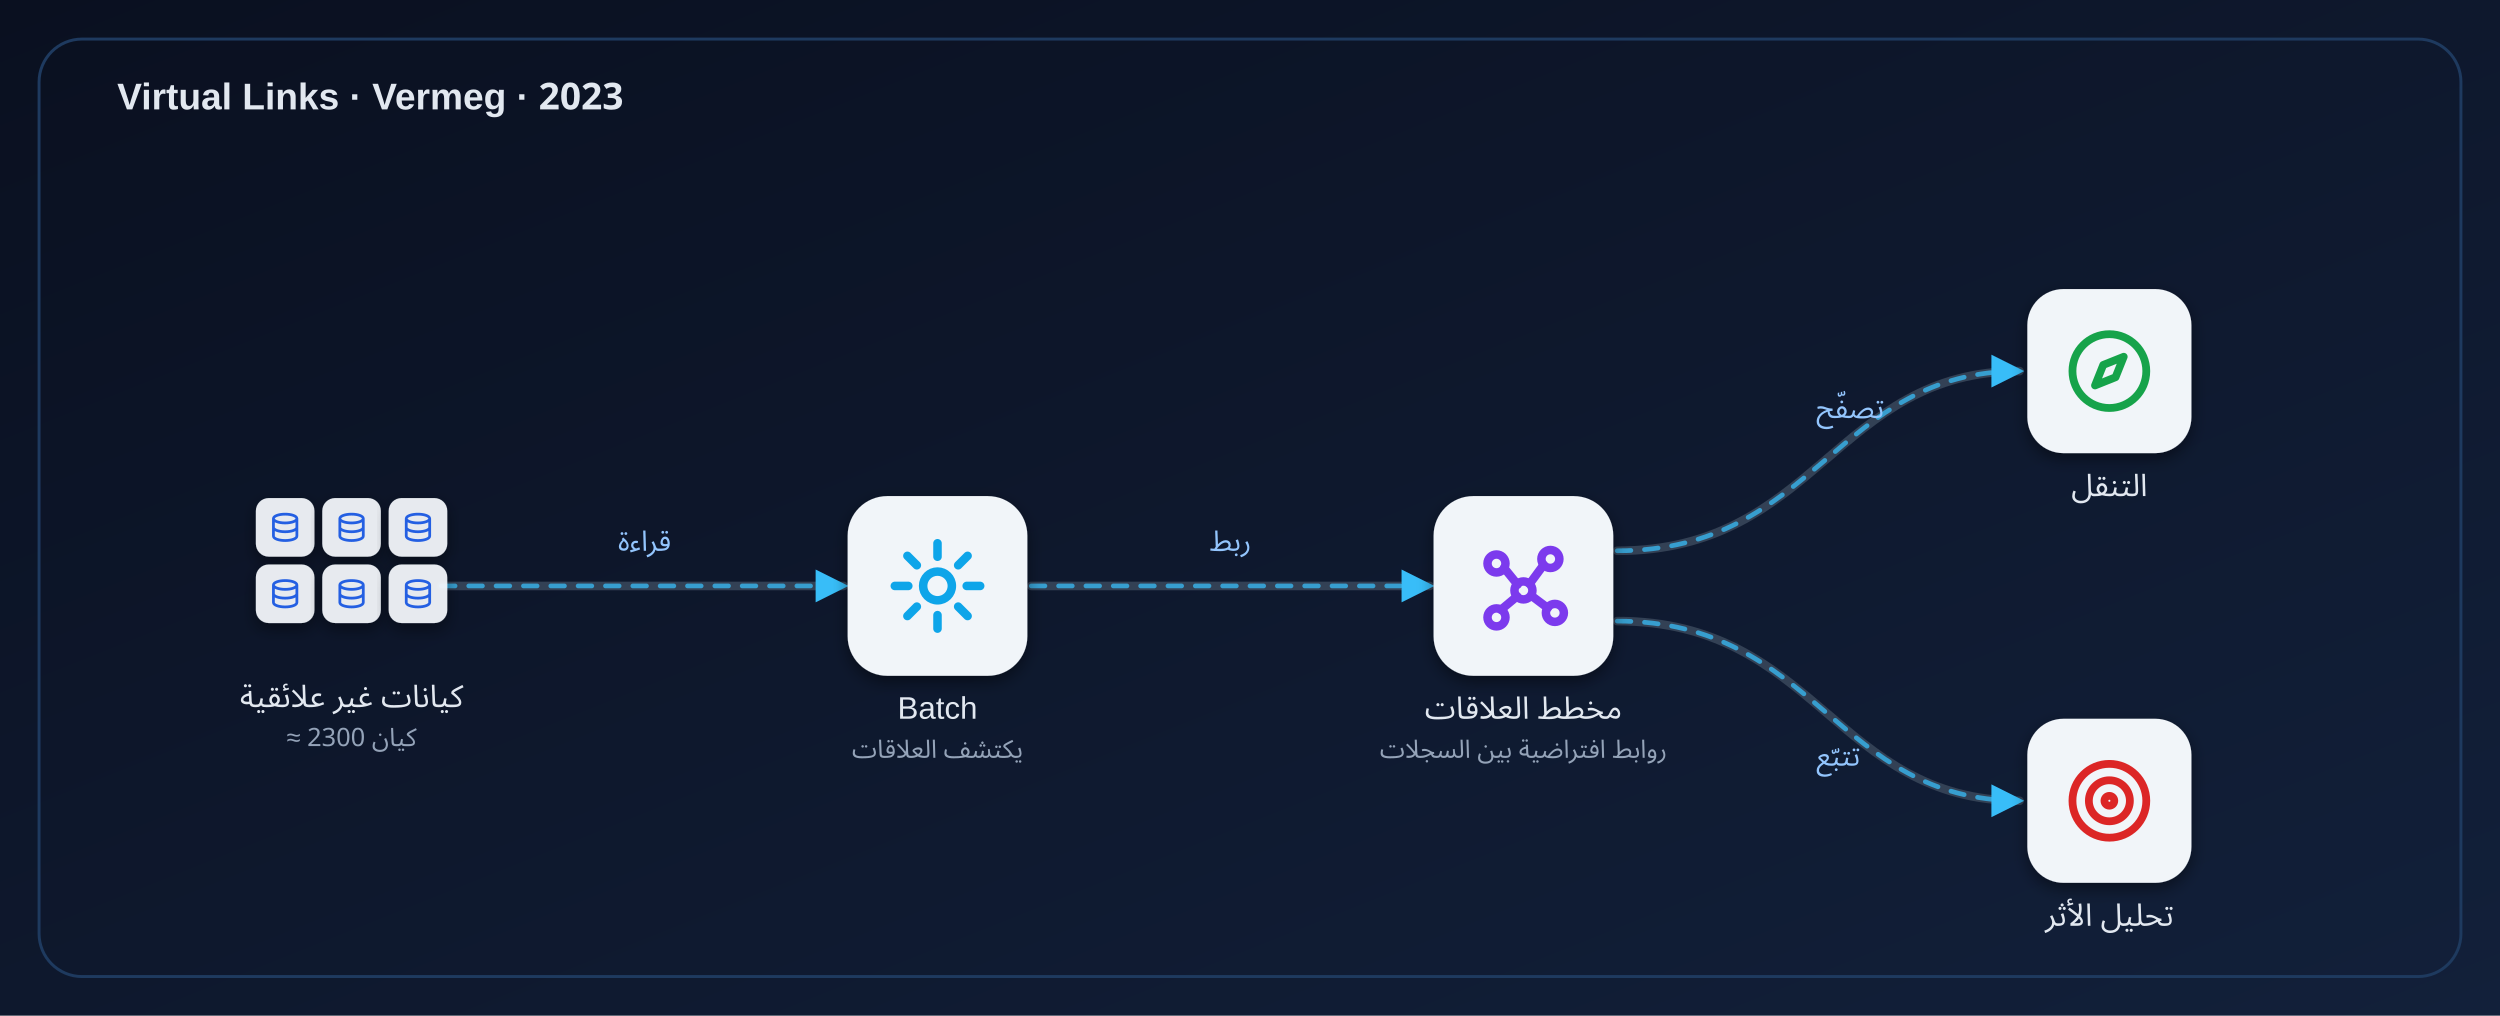
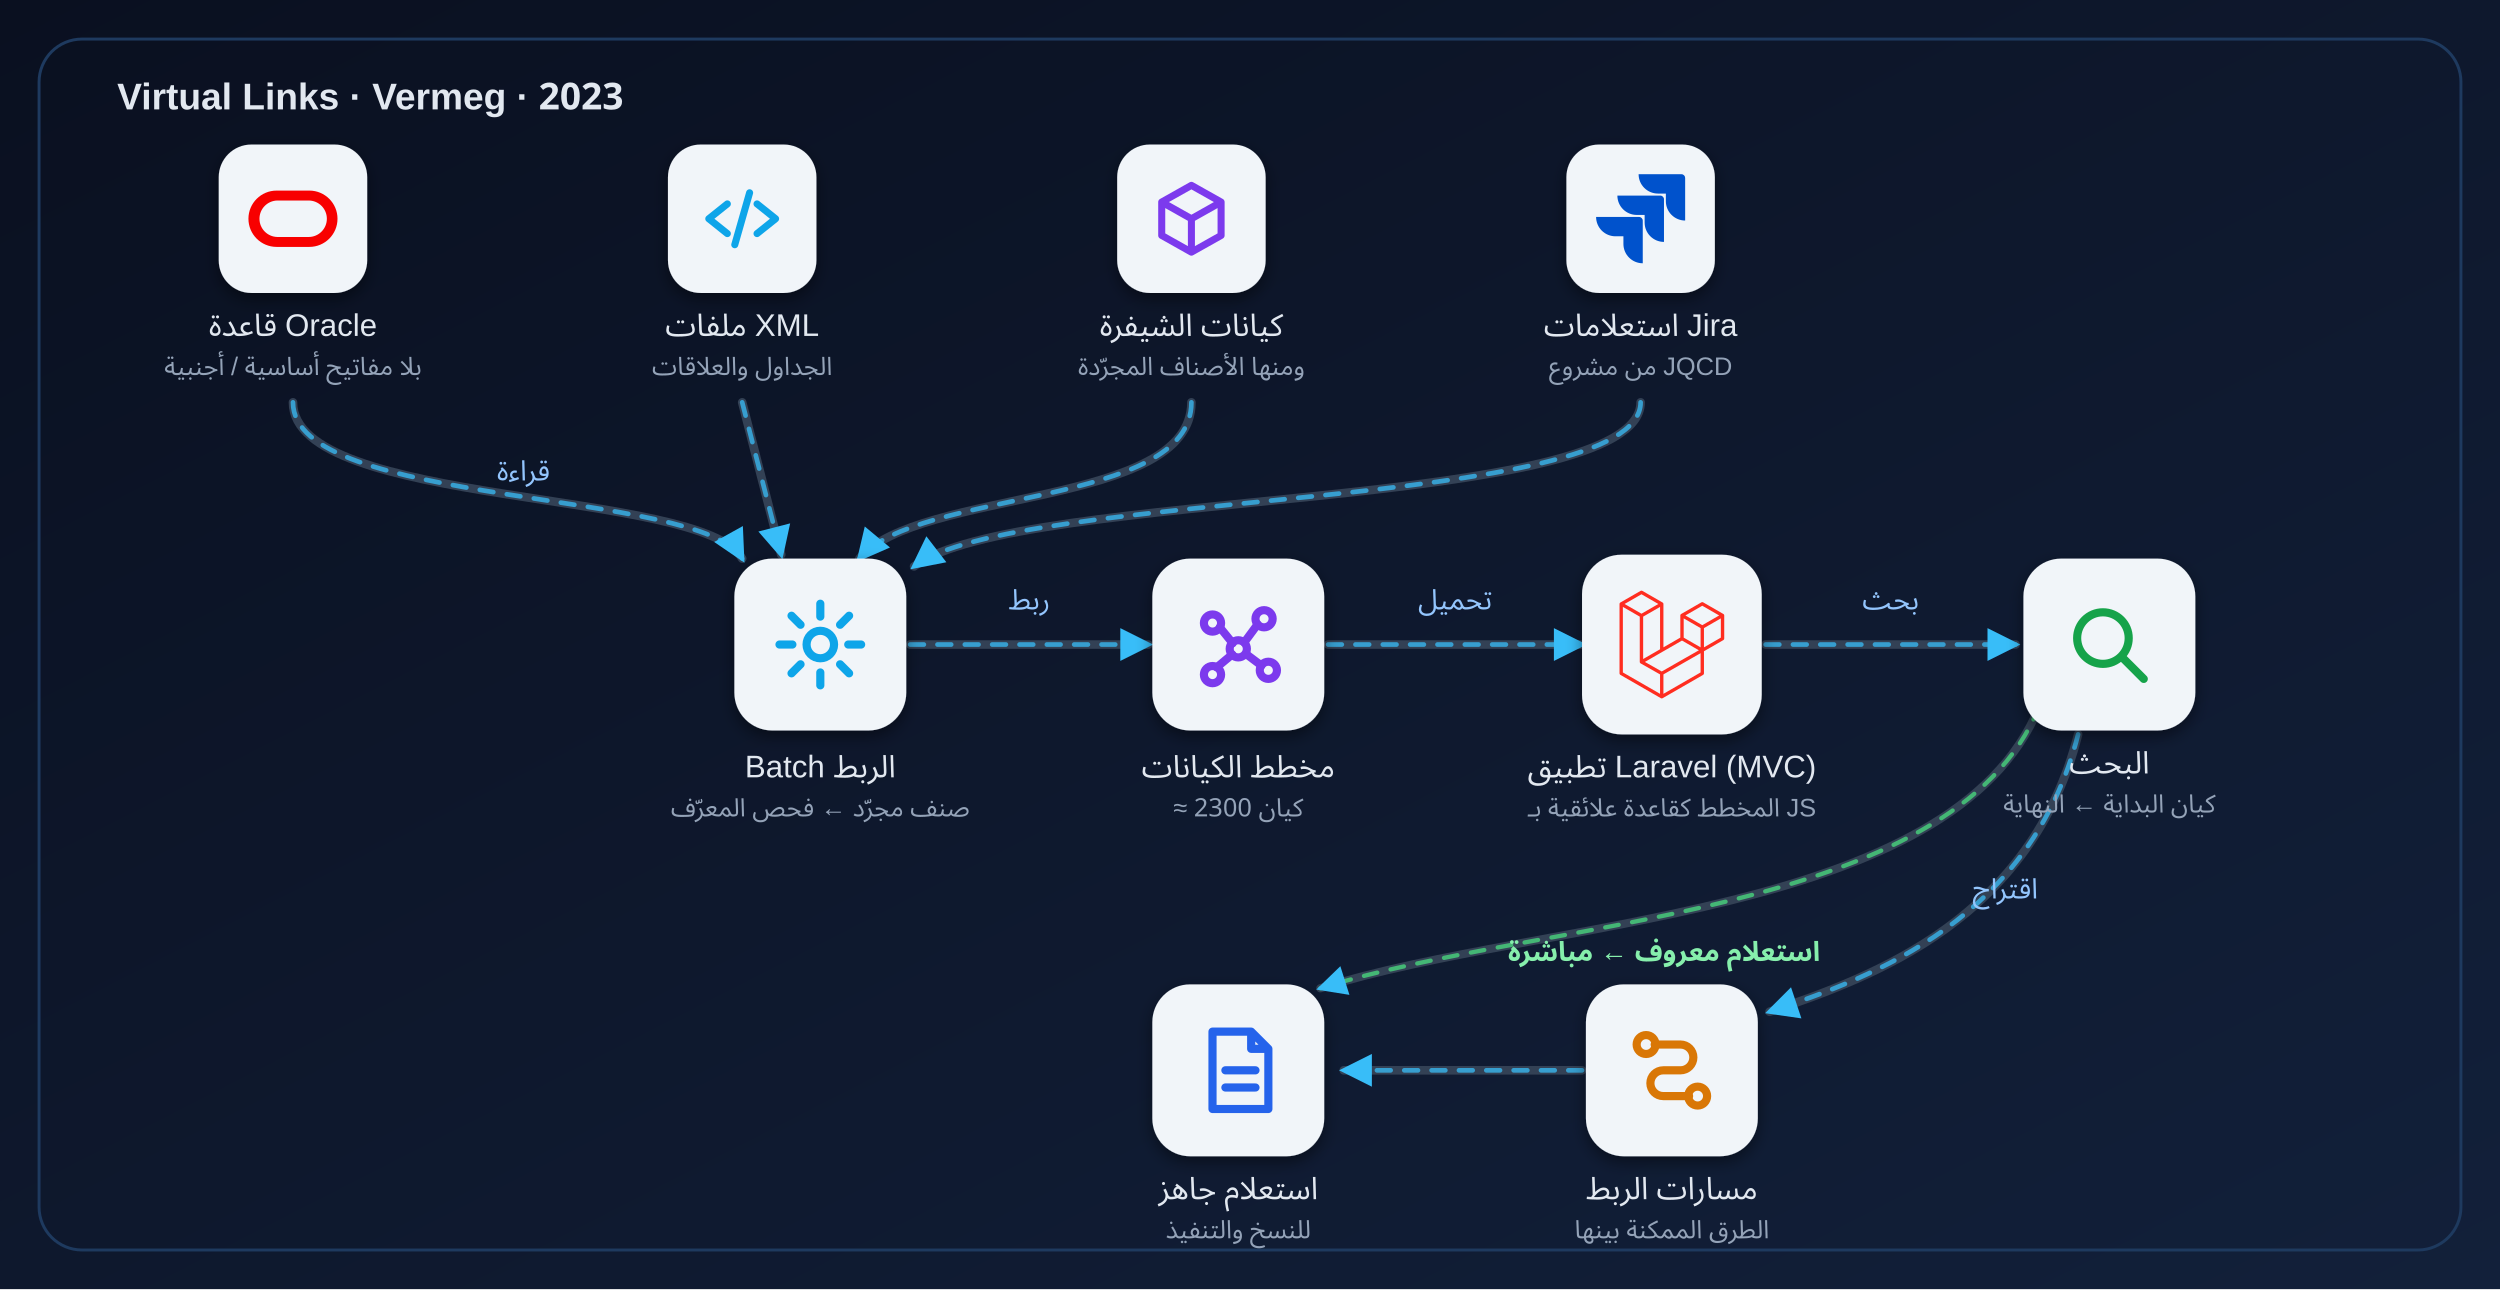
- <svg xmlns="http://www.w3.org/2000/svg" viewBox="0 0 1280 520" width="1280" height="520" xml:lang="ar" font-family="'Segoe UI','Noto Sans Arabic',Tahoma,Arial,sans-serif">
+ <svg xmlns="http://www.w3.org/2000/svg" viewBox="0 0 1280 660" width="1280" height="660" xml:lang="ar" font-family="'Segoe UI','Noto Sans Arabic',Tahoma,Arial,sans-serif">
  <defs>
    <linearGradient id="bg" x1="0" y1="0" x2="1" y2="1">
      <stop offset="0" stop-color="#0a1020" />
      <stop offset="1" stop-color="#12203a" />
    </linearGradient>
    <filter id="sh" x="-20%" y="-20%" width="140%" height="150%">
      <feDropShadow dx="0" dy="3" stdDeviation="4" flood-color="#000" flood-opacity=".45" />
    </filter>
    <marker id="ah" markerWidth="9" markerHeight="9" refX="7" refY="4.5" orient="auto">
      <path d="M1,1 L8,4.5 L1,8 z" fill="#38bdf8" />
    </marker>
-     <path id="p1" d="M226,300 L432,300" />
-     <path id="p2" d="M528,300 L732,300" />
-     <path id="p3" d="M828,282 C930,282 940,190 1034,190" />
-     <path id="p4" d="M828,318 C930,318 940,410 1034,410" />
+     <path id="p1" d="M150,206 C150,260 360,250 380,286" />
+     <path id="p2" d="M380,206 L400,284" />
+     <path id="p3" d="M610,206 C610,260 470,250 440,286" />
+     <path id="p4" d="M840,206 C840,262 520,250 468,290" />
+     <path id="p5" d="M466,330 L588,330" />
+     <path id="p6" d="M680,330 L810,330" />
+     <path id="p7" d="M904,330 L1032,330" />
+     <path id="p8" d="M1064,376 C1040,470 960,500 906,518" />
+     <path id="p9" d="M810,548 L688,548" />
+     <path id="p10" d="M1044,362 C1000,470 790,470 676,506" />
  </defs>
-   <rect width="1280" height="520" fill="url(#bg)" />
-   <rect x="20" y="20" width="1240" height="480" rx="22" fill="none" stroke="#1e3a5f" stroke-width="1.5" />
+   <rect width="1280" height="660" fill="url(#bg)" />
+   <rect x="20" y="20" width="1240" height="620" rx="22" fill="none" stroke="#1e3a5f" stroke-width="1.5" />
  <text x="60" y="56" font-size="19" fill="#e2e8f0" text-anchor="start" font-weight="700">Virtual Links · Vermeg · 2023</text>
-   <rect x="429.0" y="249.0" width="102" height="102" rx="26" fill="none" stroke="#38bdf8" stroke-width="3" opacity="0">
-     <animate attributeName="opacity" dur="12.0s" repeatCount="indefinite" values="0;0;1;0;0" keyTimes="0;0.196;0.2;0.27;1" />
-   </rect>
-   <rect x="729.0" y="249.0" width="102" height="102" rx="26" fill="none" stroke="#38bdf8" stroke-width="3" opacity="0">
-     <animate attributeName="opacity" dur="12.0s" repeatCount="indefinite" values="0;0;1;0;0" keyTimes="0;0.396;0.4;0.47;1" />
-   </rect>
-   <rect x="1033.0" y="143.0" width="94" height="94" rx="26" fill="none" stroke="#38bdf8" stroke-width="3" opacity="0">
-     <animate attributeName="opacity" dur="12.0s" repeatCount="indefinite" values="0;0;1;0;0" keyTimes="0;0.596;0.6;0.67;1" />
-   </rect>
-   <rect x="1033.0" y="363.0" width="94" height="94" rx="26" fill="none" stroke="#38bdf8" stroke-width="3" opacity="0">
-     <animate attributeName="opacity" dur="12.0s" repeatCount="indefinite" values="0;0;1;0;0" keyTimes="0;0.596;0.6;0.67;1" />
+   <rect x="371.0" y="281.0" width="98" height="98" rx="26" fill="none" stroke="#38bdf8" stroke-width="3" opacity="0">
+     <animate attributeName="opacity" dur="12.0s" repeatCount="indefinite" values="0;0;1;0;0" keyTimes="0;0.129;0.133;0.203;1" />
+   </rect>
+   <rect x="585.0" y="281.0" width="98" height="98" rx="26" fill="none" stroke="#38bdf8" stroke-width="3" opacity="0">
+     <animate attributeName="opacity" dur="12.0s" repeatCount="indefinite" values="0;0;1;0;0" keyTimes="0;0.279;0.283;0.353;1" />
+   </rect>
+   <rect x="805.0" y="279.0" width="102" height="102" rx="26" fill="none" stroke="#38bdf8" stroke-width="3" opacity="0">
+     <animate attributeName="opacity" dur="12.0s" repeatCount="indefinite" values="0;0;1;0;0" keyTimes="0;0.413;0.417;0.487;1" />
+   </rect>
+   <rect x="1031.0" y="281.0" width="98" height="98" rx="26" fill="none" stroke="#38bdf8" stroke-width="3" opacity="0">
+     <animate attributeName="opacity" dur="12.0s" repeatCount="indefinite" values="0;0;1;0;0" keyTimes="0;0.529;0.533;0.603;1" />
+   </rect>
+   <rect x="807.0" y="499.0" width="98" height="98" rx="26" fill="none" stroke="#38bdf8" stroke-width="3" opacity="0">
+     <animate attributeName="opacity" dur="12.0s" repeatCount="indefinite" values="0;0;1;0;0" keyTimes="0;0.679;0.683;0.753;1" />
+   </rect>
+   <rect x="585.0" y="499.0" width="98" height="98" rx="26" fill="none" stroke="#38bdf8" stroke-width="3" opacity="0">
+     <animate attributeName="opacity" dur="12.0s" repeatCount="indefinite" values="0;0;1;0;0" keyTimes="0;0.813;0.817;0.887;1" />
  </rect>
  <g opacity="1">
    <use href="#p1" fill="none" stroke="#334155" stroke-width="4.4" stroke-linecap="round" />
    <use href="#p1" fill="none" stroke="#38bdf8" stroke-opacity=".75" stroke-width="2.4" stroke-linecap="round" stroke-dasharray="7 7" marker-end="url(#ah)">
      <animate attributeName="stroke-dashoffset" from="28" to="0" dur="1.4s" repeatCount="indefinite" />
    </use>
  </g>
  <circle r="5.5" fill="#fff" stroke="#38bdf8" stroke-width="2.5" opacity="0">
-     <animateMotion dur="12.0s" repeatCount="indefinite" calcMode="linear" keyPoints="0;0;1;1" keyTimes="0;0.0;0.2;1">
+     <animateMotion dur="12.0s" repeatCount="indefinite" calcMode="linear" keyPoints="0;0;1;1" keyTimes="0;0.0;0.133;1">
      <mpath href="#p1" />
    </animateMotion>
-     <animate attributeName="opacity" dur="12.0s" repeatCount="indefinite" values="0;0;1;1;0;0" keyTimes="0;0.0;0.012;0.188;0.2;1" />
-   </circle>
-   <text x="330" y="282" font-size="14.5" fill="#93c5fd" text-anchor="middle" font-weight="500">قراءة</text>
+     <animate attributeName="opacity" dur="12.0s" repeatCount="indefinite" values="0;0;1;1;0;0" keyTimes="0;0.0;0.012;0.121;0.133;1" />
+   </circle>
  <g opacity="1">
    <use href="#p2" fill="none" stroke="#334155" stroke-width="4.4" stroke-linecap="round" />
    <use href="#p2" fill="none" stroke="#38bdf8" stroke-opacity=".75" stroke-width="2.4" stroke-linecap="round" stroke-dasharray="7 7" marker-end="url(#ah)">
      <animate attributeName="stroke-dashoffset" from="28" to="0" dur="1.4s" repeatCount="indefinite" />
    </use>
  </g>
  <circle r="5.5" fill="#fff" stroke="#38bdf8" stroke-width="2.5" opacity="0">
-     <animateMotion dur="12.0s" repeatCount="indefinite" calcMode="linear" keyPoints="0;0;1;1" keyTimes="0;0.2;0.4;1">
+     <animateMotion dur="12.0s" repeatCount="indefinite" calcMode="linear" keyPoints="0;0;1;1" keyTimes="0;0.0;0.133;1">
      <mpath href="#p2" />
    </animateMotion>
-     <animate attributeName="opacity" dur="12.0s" repeatCount="indefinite" values="0;0;1;1;0;0" keyTimes="0;0.2;0.212;0.388;0.4;1" />
-   </circle>
-   <text x="630" y="282" font-size="14.5" fill="#93c5fd" text-anchor="middle" font-weight="500">ربط</text>
+     <animate attributeName="opacity" dur="12.0s" repeatCount="indefinite" values="0;0;1;1;0;0" keyTimes="0;0.0;0.012;0.121;0.133;1" />
+   </circle>
  <g opacity="1">
    <use href="#p3" fill="none" stroke="#334155" stroke-width="4.4" stroke-linecap="round" />
    <use href="#p3" fill="none" stroke="#38bdf8" stroke-opacity=".75" stroke-width="2.4" stroke-linecap="round" stroke-dasharray="7 7" marker-end="url(#ah)">
      <animate attributeName="stroke-dashoffset" from="28" to="0" dur="1.4s" repeatCount="indefinite" />
    </use>
  </g>
  <circle r="5.5" fill="#fff" stroke="#38bdf8" stroke-width="2.5" opacity="0">
-     <animateMotion dur="12.0s" repeatCount="indefinite" calcMode="linear" keyPoints="0;0;1;1" keyTimes="0;0.4;0.6;1">
+     <animateMotion dur="12.0s" repeatCount="indefinite" calcMode="linear" keyPoints="0;0;1;1" keyTimes="0;0.0;0.133;1">
      <mpath href="#p3" />
    </animateMotion>
-     <animate attributeName="opacity" dur="12.0s" repeatCount="indefinite" values="0;0;1;1;0;0" keyTimes="0;0.4;0.412;0.588;0.6;1" />
-   </circle>
-   <text x="930" y="214" font-size="14.5" fill="#93c5fd" text-anchor="start" font-weight="500">تصفّح</text>
+     <animate attributeName="opacity" dur="12.0s" repeatCount="indefinite" values="0;0;1;1;0;0" keyTimes="0;0.0;0.012;0.121;0.133;1" />
+   </circle>
  <g opacity="1">
    <use href="#p4" fill="none" stroke="#334155" stroke-width="4.4" stroke-linecap="round" />
    <use href="#p4" fill="none" stroke="#38bdf8" stroke-opacity=".75" stroke-width="2.4" stroke-linecap="round" stroke-dasharray="7 7" marker-end="url(#ah)">
      <animate attributeName="stroke-dashoffset" from="28" to="0" dur="1.4s" repeatCount="indefinite" />
    </use>
  </g>
  <circle r="5.5" fill="#fff" stroke="#38bdf8" stroke-width="2.5" opacity="0">
-     <animateMotion dur="12.0s" repeatCount="indefinite" calcMode="linear" keyPoints="0;0;1;1" keyTimes="0;0.4;0.6;1">
+     <animateMotion dur="12.0s" repeatCount="indefinite" calcMode="linear" keyPoints="0;0;1;1" keyTimes="0;0.0;0.133;1">
      <mpath href="#p4" />
    </animateMotion>
-     <animate attributeName="opacity" dur="12.0s" repeatCount="indefinite" values="0;0;1;1;0;0" keyTimes="0;0.4;0.412;0.588;0.6;1" />
-   </circle>
-   <text x="930" y="392" font-size="14.5" fill="#93c5fd" text-anchor="start" font-weight="500">تتبّع</text>
-   <g opacity="0.95">
-     <rect x="131.0" y="255.0" width="30" height="30" rx="6.6" fill="#f1f5f9" filter="url(#sh)" />
-     <g transform="translate(137.0,261.0) scale(0.75)" fill="none" stroke="#2563eb" stroke-width="1.9" stroke-linecap="round" stroke-linejoin="round">
-       <path d="M4 6c0-1.7 3.6-3 8-3s8 1.3 8 3-3.6 3-8 3-8-1.3-8-3zM4 6v6c0 1.7 3.6 3 8 3s8-1.3 8-3V6M4 12v6c0 1.7 3.6 3 8 3s8-1.3 8-3v-6" />
-     </g>
-   </g>
-   <g opacity="0.95">
-     <rect x="165.0" y="255.0" width="30" height="30" rx="6.6" fill="#f1f5f9" filter="url(#sh)" />
-     <g transform="translate(171.0,261.0) scale(0.75)" fill="none" stroke="#2563eb" stroke-width="1.9" stroke-linecap="round" stroke-linejoin="round">
-       <path d="M4 6c0-1.7 3.6-3 8-3s8 1.3 8 3-3.6 3-8 3-8-1.3-8-3zM4 6v6c0 1.7 3.6 3 8 3s8-1.3 8-3V6M4 12v6c0 1.7 3.6 3 8 3s8-1.3 8-3v-6" />
-     </g>
-   </g>
-   <g opacity="0.95">
-     <rect x="199.0" y="255.0" width="30" height="30" rx="6.6" fill="#f1f5f9" filter="url(#sh)" />
-     <g transform="translate(205.0,261.0) scale(0.75)" fill="none" stroke="#2563eb" stroke-width="1.9" stroke-linecap="round" stroke-linejoin="round">
-       <path d="M4 6c0-1.7 3.6-3 8-3s8 1.3 8 3-3.6 3-8 3-8-1.3-8-3zM4 6v6c0 1.7 3.6 3 8 3s8-1.3 8-3V6M4 12v6c0 1.7 3.6 3 8 3s8-1.3 8-3v-6" />
-     </g>
-   </g>
-   <g opacity="0.95">
-     <rect x="131.0" y="289.0" width="30" height="30" rx="6.6" fill="#f1f5f9" filter="url(#sh)" />
-     <g transform="translate(137.0,295.0) scale(0.75)" fill="none" stroke="#2563eb" stroke-width="1.9" stroke-linecap="round" stroke-linejoin="round">
-       <path d="M4 6c0-1.7 3.6-3 8-3s8 1.3 8 3-3.6 3-8 3-8-1.3-8-3zM4 6v6c0 1.7 3.6 3 8 3s8-1.3 8-3V6M4 12v6c0 1.7 3.6 3 8 3s8-1.3 8-3v-6" />
-     </g>
-   </g>
-   <g opacity="0.95">
-     <rect x="165.0" y="289.0" width="30" height="30" rx="6.6" fill="#f1f5f9" filter="url(#sh)" />
-     <g transform="translate(171.0,295.0) scale(0.75)" fill="none" stroke="#2563eb" stroke-width="1.9" stroke-linecap="round" stroke-linejoin="round">
-       <path d="M4 6c0-1.7 3.6-3 8-3s8 1.3 8 3-3.6 3-8 3-8-1.3-8-3zM4 6v6c0 1.7 3.6 3 8 3s8-1.3 8-3V6M4 12v6c0 1.7 3.6 3 8 3s8-1.3 8-3v-6" />
-     </g>
-   </g>
-   <g opacity="0.95">
-     <rect x="199.0" y="289.0" width="30" height="30" rx="6.6" fill="#f1f5f9" filter="url(#sh)" />
-     <g transform="translate(205.0,295.0) scale(0.75)" fill="none" stroke="#2563eb" stroke-width="1.9" stroke-linecap="round" stroke-linejoin="round">
-       <path d="M4 6c0-1.7 3.6-3 8-3s8 1.3 8 3-3.6 3-8 3-8-1.3-8-3zM4 6v6c0 1.7 3.6 3 8 3s8-1.3 8-3V6M4 12v6c0 1.7 3.6 3 8 3s8-1.3 8-3v-6" />
-     </g>
-   </g>
-   <text x="180" y="362" font-size="16" fill="#e2e8f0" text-anchor="middle" font-weight="500">كيانات غير علائقية</text>
-   <text x="180" y="382" font-size="13" fill="#94a3b8" text-anchor="middle" font-weight="500">≈ 2300 كيان</text>
-   <g opacity="1">
-     <rect x="434.0" y="254.0" width="92" height="92" rx="20.24" fill="#f1f5f9" filter="url(#sh)" />
-     <g transform="translate(452.4,272.4) scale(2.3)" fill="none" stroke="#0ea5e9" stroke-width="1.9" stroke-linecap="round" stroke-linejoin="round">
+     <animate attributeName="opacity" dur="12.0s" repeatCount="indefinite" values="0;0;1;1;0;0" keyTimes="0;0.0;0.012;0.121;0.133;1" />
+   </circle>
+   <g opacity="1">
+     <use href="#p5" fill="none" stroke="#334155" stroke-width="4.4" stroke-linecap="round" />
+     <use href="#p5" fill="none" stroke="#38bdf8" stroke-opacity=".75" stroke-width="2.4" stroke-linecap="round" stroke-dasharray="7 7" marker-end="url(#ah)">
+       <animate attributeName="stroke-dashoffset" from="28" to="0" dur="1.4s" repeatCount="indefinite" />
+     </use>
+   </g>
+   <circle r="5.5" fill="#fff" stroke="#38bdf8" stroke-width="2.5" opacity="0">
+     <animateMotion dur="12.0s" repeatCount="indefinite" calcMode="linear" keyPoints="0;0;1;1" keyTimes="0;0.133;0.283;1">
+       <mpath href="#p5" />
+     </animateMotion>
+     <animate attributeName="opacity" dur="12.0s" repeatCount="indefinite" values="0;0;1;1;0;0" keyTimes="0;0.133;0.145;0.271;0.283;1" />
+   </circle>
+   <text x="527" y="312" font-size="14.5" fill="#93c5fd" text-anchor="middle" font-weight="500">ربط</text>
+   <g opacity="1">
+     <use href="#p6" fill="none" stroke="#334155" stroke-width="4.4" stroke-linecap="round" />
+     <use href="#p6" fill="none" stroke="#38bdf8" stroke-opacity=".75" stroke-width="2.4" stroke-linecap="round" stroke-dasharray="7 7" marker-end="url(#ah)">
+       <animate attributeName="stroke-dashoffset" from="28" to="0" dur="1.4s" repeatCount="indefinite" />
+     </use>
+   </g>
+   <circle r="5.5" fill="#fff" stroke="#38bdf8" stroke-width="2.5" opacity="0">
+     <animateMotion dur="12.0s" repeatCount="indefinite" calcMode="linear" keyPoints="0;0;1;1" keyTimes="0;0.283;0.417;1">
+       <mpath href="#p6" />
+     </animateMotion>
+     <animate attributeName="opacity" dur="12.0s" repeatCount="indefinite" values="0;0;1;1;0;0" keyTimes="0;0.283;0.295;0.405;0.417;1" />
+   </circle>
+   <text x="745" y="312" font-size="14.5" fill="#93c5fd" text-anchor="middle" font-weight="500">تحميل</text>
+   <g opacity="1">
+     <use href="#p7" fill="none" stroke="#334155" stroke-width="4.4" stroke-linecap="round" />
+     <use href="#p7" fill="none" stroke="#38bdf8" stroke-opacity=".75" stroke-width="2.4" stroke-linecap="round" stroke-dasharray="7 7" marker-end="url(#ah)">
+       <animate attributeName="stroke-dashoffset" from="28" to="0" dur="1.4s" repeatCount="indefinite" />
+     </use>
+   </g>
+   <circle r="5.5" fill="#fff" stroke="#38bdf8" stroke-width="2.5" opacity="0">
+     <animateMotion dur="12.0s" repeatCount="indefinite" calcMode="linear" keyPoints="0;0;1;1" keyTimes="0;0.417;0.533;1">
+       <mpath href="#p7" />
+     </animateMotion>
+     <animate attributeName="opacity" dur="12.0s" repeatCount="indefinite" values="0;0;1;1;0;0" keyTimes="0;0.417;0.429;0.521;0.533;1" />
+   </circle>
+   <text x="968" y="312" font-size="14.5" fill="#93c5fd" text-anchor="middle" font-weight="500">بحث</text>
+   <g opacity="1">
+     <use href="#p8" fill="none" stroke="#334155" stroke-width="4.4" stroke-linecap="round" />
+     <use href="#p8" fill="none" stroke="#38bdf8" stroke-opacity=".75" stroke-width="2.4" stroke-linecap="round" stroke-dasharray="7 7" marker-end="url(#ah)">
+       <animate attributeName="stroke-dashoffset" from="28" to="0" dur="1.4s" repeatCount="indefinite" />
+     </use>
+   </g>
+   <circle r="5.5" fill="#fff" stroke="#38bdf8" stroke-width="2.5" opacity="0">
+     <animateMotion dur="12.0s" repeatCount="indefinite" calcMode="linear" keyPoints="0;0;1;1" keyTimes="0;0.533;0.683;1">
+       <mpath href="#p8" />
+     </animateMotion>
+     <animate attributeName="opacity" dur="12.0s" repeatCount="indefinite" values="0;0;1;1;0;0" keyTimes="0;0.533;0.545;0.671;0.683;1" />
+   </circle>
+   <text x="1010" y="460" font-size="14.5" fill="#93c5fd" text-anchor="start" font-weight="500">اقتراح</text>
+   <g opacity="1">
+     <use href="#p9" fill="none" stroke="#334155" stroke-width="4.4" stroke-linecap="round" />
+     <use href="#p9" fill="none" stroke="#38bdf8" stroke-opacity=".75" stroke-width="2.4" stroke-linecap="round" stroke-dasharray="7 7" marker-end="url(#ah)">
+       <animate attributeName="stroke-dashoffset" from="28" to="0" dur="1.4s" repeatCount="indefinite" />
+     </use>
+   </g>
+   <circle r="5.5" fill="#fff" stroke="#38bdf8" stroke-width="2.5" opacity="0">
+     <animateMotion dur="12.0s" repeatCount="indefinite" calcMode="linear" keyPoints="0;0;1;1" keyTimes="0;0.683;0.817;1">
+       <mpath href="#p9" />
+     </animateMotion>
+     <animate attributeName="opacity" dur="12.0s" repeatCount="indefinite" values="0;0;1;1;0;0" keyTimes="0;0.683;0.695;0.805;0.817;1" />
+   </circle>
+   <g opacity="1">
+     <use href="#p10" fill="none" stroke="#334155" stroke-width="4.2" stroke-linecap="round" />
+     <use href="#p10" fill="none" stroke="#4ade80" stroke-opacity=".75" stroke-width="2.2" stroke-linecap="round" stroke-dasharray="7 7" marker-end="url(#ah)">
+       <animate attributeName="stroke-dashoffset" from="28" to="0" dur="1.4s" repeatCount="indefinite" />
+     </use>
+   </g>
+   <circle r="5.5" fill="#fff" stroke="#4ade80" stroke-width="2.5" opacity="0">
+     <animateMotion dur="12.0s" repeatCount="indefinite" calcMode="linear" keyPoints="0;0;1;1" keyTimes="0;0.533;0.817;1">
+       <mpath href="#p10" />
+     </animateMotion>
+     <animate attributeName="opacity" dur="12.0s" repeatCount="indefinite" values="0;0;1;1;0;0" keyTimes="0;0.533;0.545;0.805;0.817;1" />
+   </circle>
+   <g opacity="1">
+     <rect x="112.0" y="74.0" width="76" height="76" rx="16.72" fill="#f1f5f9" filter="url(#sh)" />
+     <g transform="translate(127.2,89.2) scale(1.9)">
+       <path d="M16.412 4.412h-8.82a7.588 7.588 0 0 0-.008 15.176h8.828a7.588 7.588 0 0 0 0-15.176zm-.193 12.502H7.786a4.915 4.915 0 0 1 0-9.828h8.433a4.914 4.914 0 1 1 0 9.828z" fill="#F80000" />
+     </g>
+   </g>
+   <text x="150" y="172.0" font-size="16" fill="#e2e8f0" text-anchor="middle" font-weight="500">قاعدة Oracle</text>
+   <text x="150" y="192.0" font-size="13" fill="#94a3b8" text-anchor="middle" font-weight="500">بلا مفاتيح أساسية / أجنبية</text>
+   <g opacity="1">
+     <rect x="342.0" y="74.0" width="76" height="76" rx="16.72" fill="#f1f5f9" filter="url(#sh)" />
+     <g transform="translate(357.2,89.2) scale(1.9)" fill="none" stroke="#0ea5e9" stroke-width="1.9" stroke-linecap="round" stroke-linejoin="round">
+       <path d="M8 8l-5 4 5 4M16 8l5 4-5 4M14 5l-4 14" />
+     </g>
+   </g>
+   <text x="380" y="172.0" font-size="16" fill="#e2e8f0" text-anchor="middle" font-weight="500">ملفات XML</text>
+   <text x="380" y="192.0" font-size="13" fill="#94a3b8" text-anchor="middle" font-weight="500">الجداول والعلاقات</text>
+   <g opacity="1">
+     <rect x="572.0" y="74.0" width="76" height="76" rx="16.72" fill="#f1f5f9" filter="url(#sh)" />
+     <g transform="translate(587.2,89.2) scale(1.9)" fill="none" stroke="#7c3aed" stroke-width="1.9" stroke-linecap="round" stroke-linejoin="round">
+       <path d="M12 3l8 4.5v9L12 21l-8-4.5v-9zM12 12l8-4.5M12 12v9M12 12L4 7.5" />
+     </g>
+   </g>
+   <text x="610" y="172.0" font-size="16" fill="#e2e8f0" text-anchor="middle" font-weight="500">كيانات الشيفرة</text>
+   <text x="610" y="192.0" font-size="13" fill="#94a3b8" text-anchor="middle" font-weight="500">ومنها الأصناف المجرّدة</text>
+   <g opacity="1">
+     <rect x="802.0" y="74.0" width="76" height="76" rx="16.72" fill="#f1f5f9" filter="url(#sh)" />
+     <g transform="translate(817.2,89.2) scale(1.9)">
+       <path d="M11.571 11.513H0a5.218 5.218 0 0 0 5.232 5.215h2.13v2.057A5.215 5.215 0 0 0 12.575 24V12.518a1.005 1.005 0 0 0-1.005-1.005zm5.723-5.756H5.736a5.215 5.215 0 0 0 5.215 5.214h2.129v2.058a5.218 5.218 0 0 0 5.215 5.214V6.758a1.001 1.001 0 0 0-1.001-1.001zM23.013 0H11.455a5.215 5.215 0 0 0 5.215 5.215h2.129v2.057A5.215 5.215 0 0 0 24 12.483V1.005A1.001 1.001 0 0 0 23.013 0Z" fill="#0052CC" />
+     </g>
+   </g>
+   <text x="840" y="172.0" font-size="16" fill="#e2e8f0" text-anchor="middle" font-weight="500">استعلامات Jira</text>
+   <text x="840" y="192.0" font-size="13" fill="#94a3b8" text-anchor="middle" font-weight="500">من مشروع JQCD</text>
+   <text x="268" y="246" font-size="14.5" fill="#93c5fd" text-anchor="middle" font-weight="500">قراءة</text>
+   <g opacity="1">
+     <rect x="376.0" y="286.0" width="88" height="88" rx="19.36" fill="#f1f5f9" filter="url(#sh)" />
+     <g transform="translate(393.6,303.6) scale(2.2)" fill="none" stroke="#0ea5e9" stroke-width="1.9" stroke-linecap="round" stroke-linejoin="round">
      <circle cx="12" cy="12" r="3.2" />
      <path d="M12 2.5v3M12 18.5v3M2.5 12h3M18.5 12h3M5.3 5.3l2.1 2.1M16.6 16.6l2.1 2.1M18.7 5.3l-2.1 2.1M7.4 16.6l-2.1 2.1" />
    </g>
  </g>
-   <text x="480" y="368" font-size="16" fill="#e2e8f0" text-anchor="middle" font-weight="500">Batch</text>
-   <text x="480" y="388" font-size="13" fill="#94a3b8" text-anchor="middle" font-weight="500">يكتشف العلاقات</text>
-   <g opacity="1">
-     <rect x="734.0" y="254.0" width="92" height="92" rx="20.24" fill="#f1f5f9" filter="url(#sh)" />
-     <g transform="translate(752.4,272.4) scale(2.3)" fill="none" stroke="#7c3aed" stroke-width="1.9" stroke-linecap="round" stroke-linejoin="round">
+   <text x="420" y="398" font-size="16" fill="#e2e8f0" text-anchor="middle" font-weight="500">Batch الربط</text>
+   <text x="420" y="418" font-size="13" fill="#94a3b8" text-anchor="middle" font-weight="500">صنف مجرّد ← فحص المعرّف</text>
+   <g opacity="1">
+     <rect x="590.0" y="286.0" width="88" height="88" rx="19.36" fill="#f1f5f9" filter="url(#sh)" />
+     <g transform="translate(607.6,303.6) scale(2.2)" fill="none" stroke="#7c3aed" stroke-width="1.9" stroke-linecap="round" stroke-linejoin="round">
      <circle cx="6" cy="7" r="2" />
      <circle cx="18" cy="6" r="2" />
      <circle cx="12" cy="13" r="2" />
      <circle cx="6" cy="19" r="2" />
      <circle cx="19" cy="18" r="2" />
      <path d="M7.7 8l3 3.7M16.5 7.3L13.4 11.5M7 17.3l3.6-3M13.8 14.2l3.6 2.7" />
    </g>
  </g>
-   <circle cx="768" cy="277" r="3" fill="#a78bfa" opacity=".0">
+   <text x="634" y="398" font-size="16" fill="#e2e8f0" text-anchor="middle" font-weight="500">مخطط الكيانات</text>
+   <text x="634" y="418" font-size="13" fill="#94a3b8" text-anchor="middle" font-weight="500">≈ 2300 كيان</text>
+   <circle cx="622" cy="308" r="3" fill="#a78bfa" opacity="0">
    <animate attributeName="opacity" values="0;.9;0" dur="6s" begin="0s" repeatCount="indefinite" />
  </circle>
-   <circle cx="804" cy="274" r="3" fill="#a78bfa" opacity=".0">
+   <circle cx="658" cy="305" r="3" fill="#a78bfa" opacity="0">
    <animate attributeName="opacity" values="0;.9;0" dur="6s" begin="1.2s" repeatCount="indefinite" />
  </circle>
-   <circle cx="780" cy="300" r="3" fill="#a78bfa" opacity=".0">
+   <circle cx="634" cy="330" r="3" fill="#a78bfa" opacity="0">
    <animate attributeName="opacity" values="0;.9;0" dur="6s" begin="2.4s" repeatCount="indefinite" />
  </circle>
-   <circle cx="768" cy="324" r="3" fill="#a78bfa" opacity=".0">
+   <circle cx="622" cy="354" r="3" fill="#a78bfa" opacity="0">
    <animate attributeName="opacity" values="0;.9;0" dur="6s" begin="3.6s" repeatCount="indefinite" />
  </circle>
-   <circle cx="808" cy="322" r="3" fill="#a78bfa" opacity=".0">
+   <circle cx="662" cy="352" r="3" fill="#a78bfa" opacity="0">
    <animate attributeName="opacity" values="0;.9;0" dur="6s" begin="4.8s" repeatCount="indefinite" />
  </circle>
-   <text x="780" y="368" font-size="16" fill="#e2e8f0" text-anchor="middle" font-weight="500">مخطط العلاقات</text>
-   <text x="780" y="388" font-size="13" fill="#94a3b8" text-anchor="middle" font-weight="500">روابط افتراضية بين السجلات</text>
-   <g opacity="1">
-     <rect x="1038.0" y="148.0" width="84" height="84" rx="18.48" fill="#f1f5f9" filter="url(#sh)" />
-     <g transform="translate(1054.8,164.8) scale(2.1)" fill="none" stroke="#16a34a" stroke-width="1.9" stroke-linecap="round" stroke-linejoin="round">
-       <circle cx="12" cy="12" r="9" />
-       <path d="M15.5 8.5l-2 5-5 2 2-5z" />
-     </g>
-   </g>
-   <text x="1080" y="254.0" font-size="16" fill="#e2e8f0" text-anchor="middle" font-weight="500">التنقل</text>
-   <g opacity="1">
-     <rect x="1038.0" y="368.0" width="84" height="84" rx="18.48" fill="#f1f5f9" filter="url(#sh)" />
-     <g transform="translate(1054.8,384.8) scale(2.1)" fill="none" stroke="#dc2626" stroke-width="1.9" stroke-linecap="round" stroke-linejoin="round">
-       <circle cx="12" cy="12" r="9" />
-       <circle cx="12" cy="12" r="5" />
-       <circle cx="12" cy="12" r="1.2" />
-     </g>
-   </g>
-   <text x="1080" y="474.0" font-size="16" fill="#e2e8f0" text-anchor="middle" font-weight="500">تحليل الأثر</text>
+   <g opacity="1">
+     <rect x="810.0" y="284.0" width="92" height="92" rx="20.24" fill="#f1f5f9" filter="url(#sh)" />
+     <g transform="translate(828.4,302.4) scale(2.3)">
+       <path d="M23.642 5.43a.364.364 0 01.014.1v5.149c0 .135-.073.26-.189.326l-4.323 2.49v4.934a.378.378 0 01-.188.326L9.93 23.949a.316.316 0 01-.066.027c-.008.002-.016.008-.024.01a.348.348 0 01-.192 0c-.011-.002-.02-.008-.03-.012-.02-.008-.042-.014-.062-.025L.533 18.755a.376.376 0 01-.189-.326V2.974c0-.033.005-.066.014-.098.003-.012.01-.02.014-.032a.369.369 0 01.023-.058c.004-.013.015-.022.023-.033l.033-.045c.012-.01.025-.018.037-.027.014-.012.027-.024.041-.034H.53L5.043.05a.375.375 0 01.375 0L9.93 2.647h.002c.015.01.027.021.04.033l.038.027c.013.014.02.03.033.045.008.011.02.021.025.033.01.02.017.038.024.058.003.011.01.021.013.032.01.031.014.064.014.098v9.652l3.76-2.164V5.527c0-.033.004-.066.013-.098.003-.01.01-.02.013-.032a.487.487 0 01.024-.059c.007-.012.018-.02.025-.033.012-.015.021-.03.033-.043.012-.012.025-.02.037-.028.014-.01.026-.023.041-.032h.001l4.513-2.598a.375.375 0 01.375 0l4.513 2.598c.016.01.027.021.042.031.012.01.025.018.036.028.013.014.022.03.034.044.008.012.019.021.024.033.011.02.018.04.024.06.006.01.012.021.015.032zm-.74 5.032V6.179l-1.578.908-2.182 1.256v4.283zm-4.51 7.75v-4.287l-2.147 1.225-6.126 3.498v4.325zM1.093 3.624v14.588l8.273 4.761v-4.325l-4.322-2.445-.002-.003H5.04c-.014-.01-.025-.021-.04-.031-.011-.01-.024-.018-.035-.027l-.001-.002c-.013-.012-.021-.025-.031-.04-.01-.011-.021-.022-.028-.036h-.002c-.008-.014-.013-.031-.02-.047-.006-.016-.014-.027-.018-.043a.49.49 0 01-.008-.057c-.002-.014-.006-.027-.006-.041V5.789l-2.18-1.257zM5.23.81L1.47 2.974l3.76 2.164 3.758-2.164zm1.956 13.505l2.182-1.256V3.624l-1.58.91-2.182 1.255v9.435zm11.581-10.95l-3.76 2.163 3.76 2.163 3.759-2.164zm-.376 4.978L16.21 7.087 14.63 6.18v4.283l2.182 1.256 1.58.908zm-8.65 9.654l5.514-3.148 2.756-1.572-3.757-2.163-4.323 2.489-3.941 2.27z" fill="#FF2D20" />
+     </g>
+   </g>
+   <text x="856" y="398.0" font-size="16" fill="#e2e8f0" text-anchor="middle" font-weight="500">تطبيق Laravel (MVC)</text>
+   <text x="856" y="418.0" font-size="13" fill="#94a3b8" text-anchor="middle" font-weight="500">المخطط كقاعدة علائقية بـ JS</text>
+   <g opacity="1">
+     <rect x="1036.0" y="286.0" width="88" height="88" rx="19.36" fill="#f1f5f9" filter="url(#sh)" />
+     <g transform="translate(1053.6,303.6) scale(2.2)" fill="none" stroke="#16a34a" stroke-width="1.9" stroke-linecap="round" stroke-linejoin="round">
+       <circle cx="10.5" cy="10.5" r="6" />
+       <path d="M15 15l5 5" />
+     </g>
+   </g>
+   <text x="1080" y="396.0" font-size="16" fill="#e2e8f0" text-anchor="middle" font-weight="500">البحث</text>
+   <text x="1080" y="416.0" font-size="13" fill="#94a3b8" text-anchor="middle" font-weight="500">كيان البداية ← النهاية</text>
+   <g opacity="1">
+     <rect x="812.0" y="504.0" width="88" height="88" rx="19.36" fill="#f1f5f9" filter="url(#sh)" />
+     <g transform="translate(829.6,521.6) scale(2.2)" fill="none" stroke="#d97706" stroke-width="1.9" stroke-linecap="round" stroke-linejoin="round">
+       <circle cx="6" cy="6" r="2.2" />
+       <circle cx="18" cy="18" r="2.2" />
+       <path d="M8 6h6a3 3 0 010 6h-4a3 3 0 000 6h6" />
+     </g>
+   </g>
+   <text x="856" y="614.0" font-size="16" fill="#e2e8f0" text-anchor="middle" font-weight="500">مسارات الربط</text>
+   <text x="856" y="634.0" font-size="13" fill="#94a3b8" text-anchor="middle" font-weight="500">الطرق الممكنة بينها</text>
+   <g opacity="1">
+     <rect x="590.0" y="504.0" width="88" height="88" rx="19.36" fill="#f1f5f9" filter="url(#sh)" />
+     <g transform="translate(607.6,521.6) scale(2.2)" fill="none" stroke="#2563eb" stroke-width="1.9" stroke-linecap="round" stroke-linejoin="round">
+       <path d="M6 3h9l4 4v14H6zM15 3v4h4M9 12h7M9 16h7" />
+     </g>
+   </g>
+   <text x="634" y="614.0" font-size="16" fill="#e2e8f0" text-anchor="middle" font-weight="500">استعلام جاهز</text>
+   <text x="634" y="634.0" font-size="13" fill="#94a3b8" text-anchor="middle" font-weight="500">للنسخ والتنفيذ</text>
+   <text x="852" y="492" font-size="14" fill="#86efac" text-anchor="middle" font-weight="600">استعلام معروف ← مباشرة</text>
</svg>
